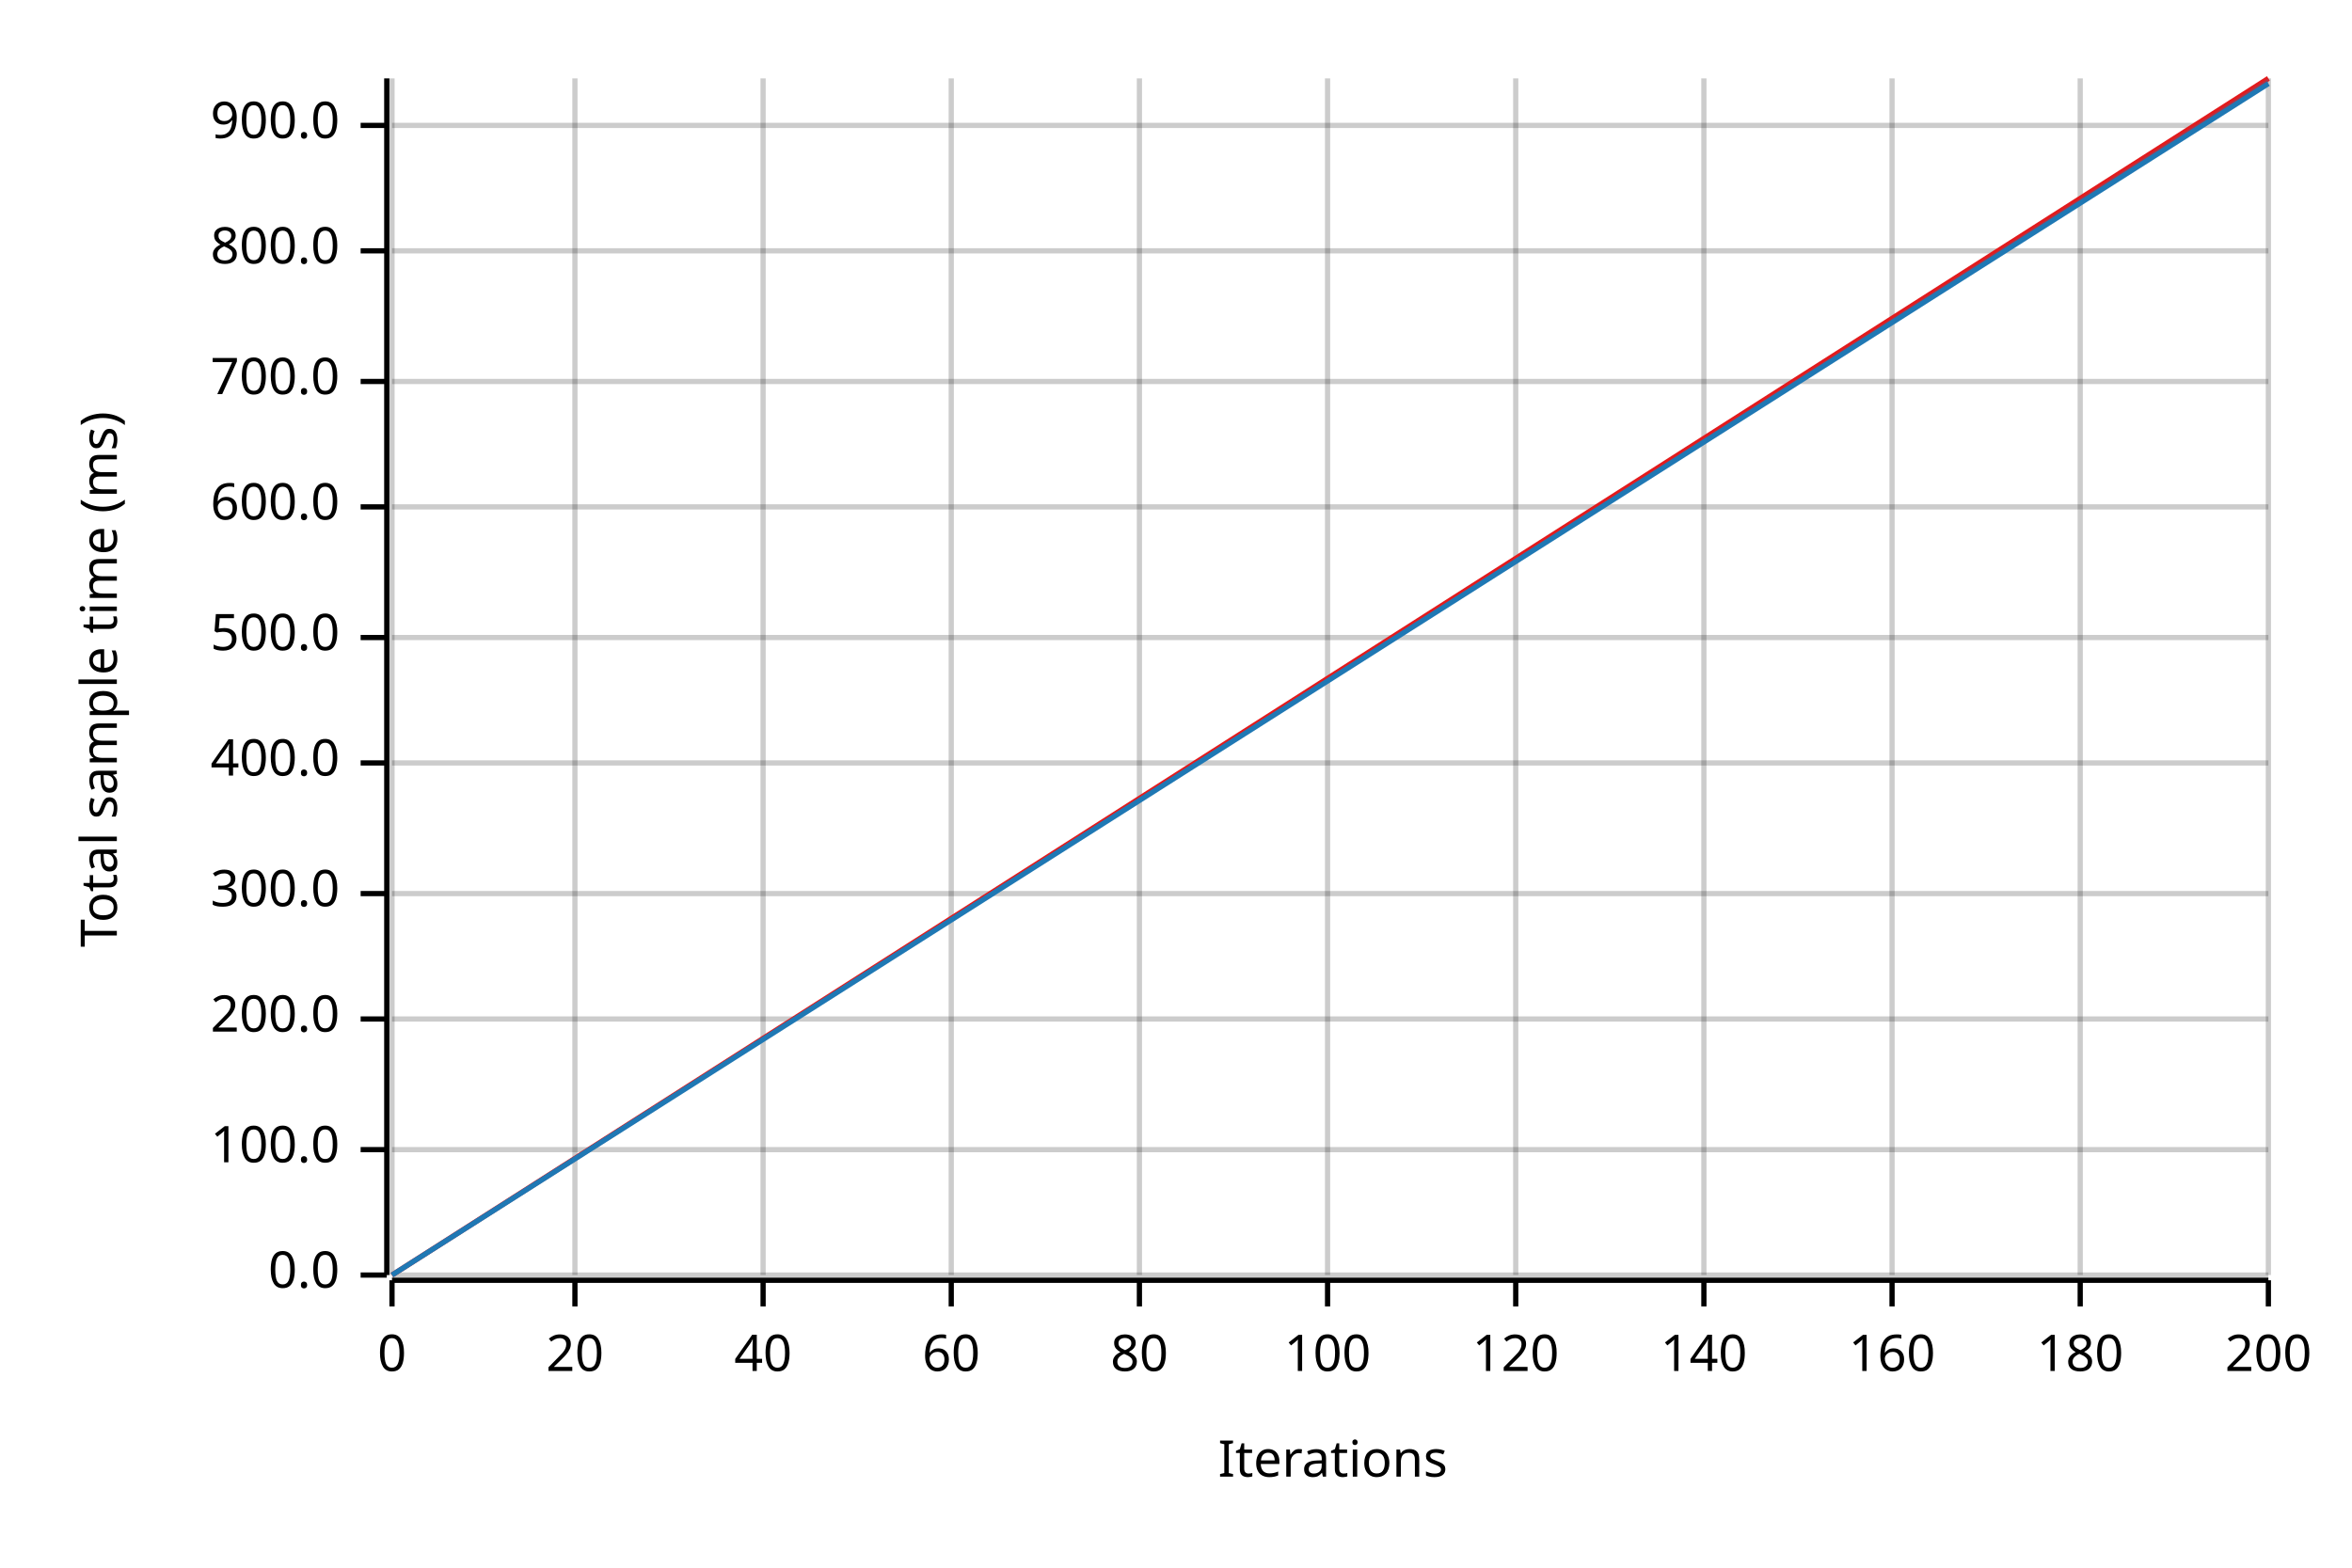
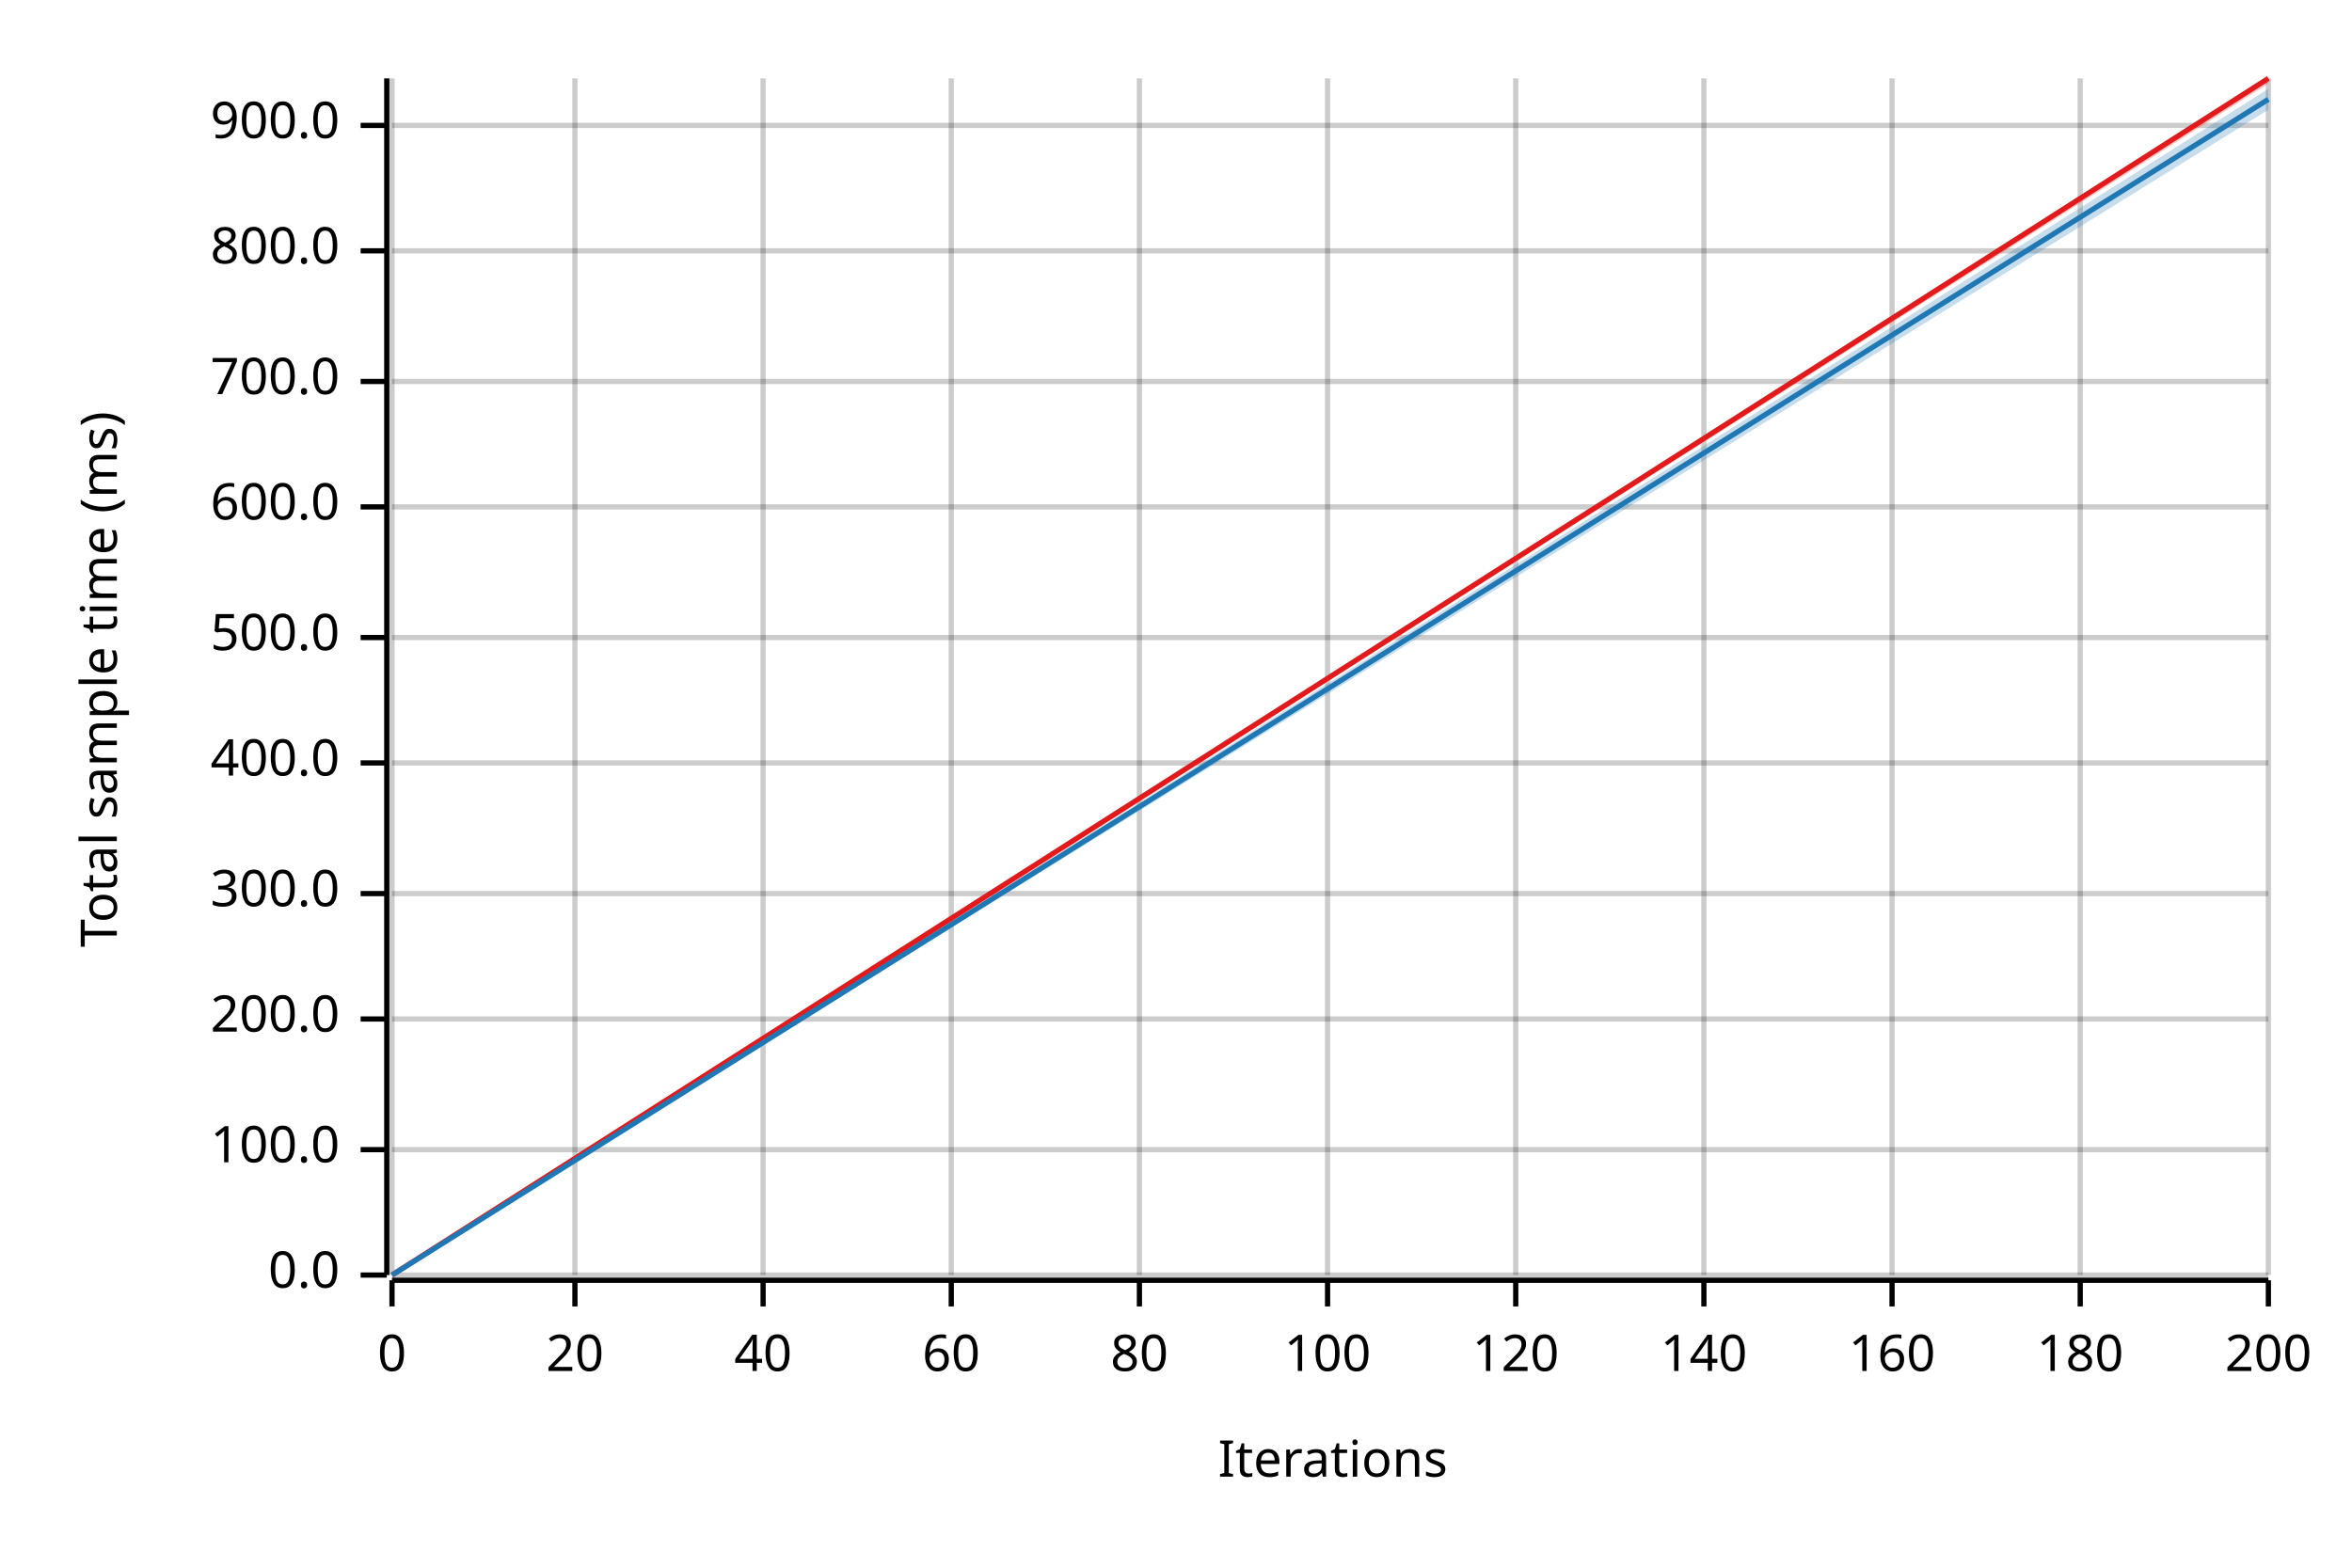
<svg xmlns="http://www.w3.org/2000/svg" width="450" height="300" viewBox="0 0 450 300">
  <text x="15" y="130" dy="0.76em" text-anchor="middle" font-family="sans-serif" font-size="9.677" opacity="1" fill="#000000" transform="rotate(270, 15, 130)">
Total sample time (ms)
</text>
  <text x="255" y="285" dy="-0.5ex" text-anchor="middle" font-family="sans-serif" font-size="9.677" opacity="1" fill="#000000">
Iterations
</text>
  <line opacity="0.2" stroke="#000000" stroke-width="1" x1="75" y1="244" x2="75" y2="15" />
  <line opacity="0.2" stroke="#000000" stroke-width="1" x1="110" y1="244" x2="110" y2="15" />
  <line opacity="0.2" stroke="#000000" stroke-width="1" x1="146" y1="244" x2="146" y2="15" />
  <line opacity="0.2" stroke="#000000" stroke-width="1" x1="182" y1="244" x2="182" y2="15" />
  <line opacity="0.2" stroke="#000000" stroke-width="1" x1="218" y1="244" x2="218" y2="15" />
  <line opacity="0.2" stroke="#000000" stroke-width="1" x1="254" y1="244" x2="254" y2="15" />
  <line opacity="0.2" stroke="#000000" stroke-width="1" x1="290" y1="244" x2="290" y2="15" />
  <line opacity="0.2" stroke="#000000" stroke-width="1" x1="326" y1="244" x2="326" y2="15" />
  <line opacity="0.2" stroke="#000000" stroke-width="1" x1="362" y1="244" x2="362" y2="15" />
  <line opacity="0.2" stroke="#000000" stroke-width="1" x1="398" y1="244" x2="398" y2="15" />
  <line opacity="0.2" stroke="#000000" stroke-width="1" x1="434" y1="244" x2="434" y2="15" />
  <line opacity="0.2" stroke="#000000" stroke-width="1" x1="75" y1="244" x2="434" y2="244" />
  <line opacity="0.2" stroke="#000000" stroke-width="1" x1="75" y1="220" x2="434" y2="220" />
  <line opacity="0.2" stroke="#000000" stroke-width="1" x1="75" y1="195" x2="434" y2="195" />
  <line opacity="0.2" stroke="#000000" stroke-width="1" x1="75" y1="171" x2="434" y2="171" />
  <line opacity="0.2" stroke="#000000" stroke-width="1" x1="75" y1="146" x2="434" y2="146" />
  <line opacity="0.2" stroke="#000000" stroke-width="1" x1="75" y1="122" x2="434" y2="122" />
  <line opacity="0.2" stroke="#000000" stroke-width="1" x1="75" y1="97" x2="434" y2="97" />
  <line opacity="0.2" stroke="#000000" stroke-width="1" x1="75" y1="73" x2="434" y2="73" />
  <line opacity="0.2" stroke="#000000" stroke-width="1" x1="75" y1="48" x2="434" y2="48" />
  <line opacity="0.2" stroke="#000000" stroke-width="1" x1="75" y1="24" x2="434" y2="24" />
  <polyline fill="none" opacity="1" stroke="#000000" stroke-width="1" points="74,15 74,244 " />
  <text x="65" y="244" dy="0.5ex" text-anchor="end" font-family="sans-serif" font-size="9.677" opacity="1" fill="#000000">
0.0
</text>
  <polyline fill="none" opacity="1" stroke="#000000" stroke-width="1" points="69,244 74,244 " />
  <text x="65" y="220" dy="0.5ex" text-anchor="end" font-family="sans-serif" font-size="9.677" opacity="1" fill="#000000">
100.0
</text>
  <polyline fill="none" opacity="1" stroke="#000000" stroke-width="1" points="69,220 74,220 " />
  <text x="65" y="195" dy="0.5ex" text-anchor="end" font-family="sans-serif" font-size="9.677" opacity="1" fill="#000000">
200.0
</text>
  <polyline fill="none" opacity="1" stroke="#000000" stroke-width="1" points="69,195 74,195 " />
  <text x="65" y="171" dy="0.5ex" text-anchor="end" font-family="sans-serif" font-size="9.677" opacity="1" fill="#000000">
300.0
</text>
  <polyline fill="none" opacity="1" stroke="#000000" stroke-width="1" points="69,171 74,171 " />
  <text x="65" y="146" dy="0.5ex" text-anchor="end" font-family="sans-serif" font-size="9.677" opacity="1" fill="#000000">
400.0
</text>
  <polyline fill="none" opacity="1" stroke="#000000" stroke-width="1" points="69,146 74,146 " />
  <text x="65" y="122" dy="0.5ex" text-anchor="end" font-family="sans-serif" font-size="9.677" opacity="1" fill="#000000">
500.0
</text>
  <polyline fill="none" opacity="1" stroke="#000000" stroke-width="1" points="69,122 74,122 " />
  <text x="65" y="97" dy="0.5ex" text-anchor="end" font-family="sans-serif" font-size="9.677" opacity="1" fill="#000000">
600.0
</text>
  <polyline fill="none" opacity="1" stroke="#000000" stroke-width="1" points="69,97 74,97 " />
  <text x="65" y="73" dy="0.5ex" text-anchor="end" font-family="sans-serif" font-size="9.677" opacity="1" fill="#000000">
700.0
</text>
  <polyline fill="none" opacity="1" stroke="#000000" stroke-width="1" points="69,73 74,73 " />
  <text x="65" y="48" dy="0.5ex" text-anchor="end" font-family="sans-serif" font-size="9.677" opacity="1" fill="#000000">
800.0
</text>
  <polyline fill="none" opacity="1" stroke="#000000" stroke-width="1" points="69,48 74,48 " />
  <text x="65" y="24" dy="0.5ex" text-anchor="end" font-family="sans-serif" font-size="9.677" opacity="1" fill="#000000">
900.0
</text>
  <polyline fill="none" opacity="1" stroke="#000000" stroke-width="1" points="69,24 74,24 " />
  <polyline fill="none" opacity="1" stroke="#000000" stroke-width="1" points="75,245 434,245 " />
  <text x="75" y="255" dy="0.76em" text-anchor="middle" font-family="sans-serif" font-size="9.677" opacity="1" fill="#000000">
0
</text>
  <polyline fill="none" opacity="1" stroke="#000000" stroke-width="1" points="75,245 75,250 " />
  <text x="110" y="255" dy="0.76em" text-anchor="middle" font-family="sans-serif" font-size="9.677" opacity="1" fill="#000000">
20
</text>
  <polyline fill="none" opacity="1" stroke="#000000" stroke-width="1" points="110,245 110,250 " />
  <text x="146" y="255" dy="0.76em" text-anchor="middle" font-family="sans-serif" font-size="9.677" opacity="1" fill="#000000">
40
</text>
  <polyline fill="none" opacity="1" stroke="#000000" stroke-width="1" points="146,245 146,250 " />
  <text x="182" y="255" dy="0.76em" text-anchor="middle" font-family="sans-serif" font-size="9.677" opacity="1" fill="#000000">
60
</text>
  <polyline fill="none" opacity="1" stroke="#000000" stroke-width="1" points="182,245 182,250 " />
  <text x="218" y="255" dy="0.76em" text-anchor="middle" font-family="sans-serif" font-size="9.677" opacity="1" fill="#000000">
80
</text>
  <polyline fill="none" opacity="1" stroke="#000000" stroke-width="1" points="218,245 218,250 " />
  <text x="254" y="255" dy="0.76em" text-anchor="middle" font-family="sans-serif" font-size="9.677" opacity="1" fill="#000000">
100
</text>
  <polyline fill="none" opacity="1" stroke="#000000" stroke-width="1" points="254,245 254,250 " />
  <text x="290" y="255" dy="0.76em" text-anchor="middle" font-family="sans-serif" font-size="9.677" opacity="1" fill="#000000">
120
</text>
  <polyline fill="none" opacity="1" stroke="#000000" stroke-width="1" points="290,245 290,250 " />
  <text x="326" y="255" dy="0.76em" text-anchor="middle" font-family="sans-serif" font-size="9.677" opacity="1" fill="#000000">
140
</text>
  <polyline fill="none" opacity="1" stroke="#000000" stroke-width="1" points="326,245 326,250 " />
  <text x="362" y="255" dy="0.76em" text-anchor="middle" font-family="sans-serif" font-size="9.677" opacity="1" fill="#000000">
160
</text>
  <polyline fill="none" opacity="1" stroke="#000000" stroke-width="1" points="362,245 362,250 " />
  <text x="398" y="255" dy="0.76em" text-anchor="middle" font-family="sans-serif" font-size="9.677" opacity="1" fill="#000000">
180
</text>
  <polyline fill="none" opacity="1" stroke="#000000" stroke-width="1" points="398,245 398,250 " />
  <text x="434" y="255" dy="0.76em" text-anchor="middle" font-family="sans-serif" font-size="9.677" opacity="1" fill="#000000">
200
</text>
  <polyline fill="none" opacity="1" stroke="#000000" stroke-width="1" points="434,245 434,250 " />
  <polyline fill="none" opacity="1" stroke="#E31A1C" stroke-width="1" points="75,244 434,15 " />
  <polygon opacity="0.25" fill="#E31A1C" points="75,244 434,16 434,15 " />
-   <polyline fill="none" opacity="1" stroke="#1F78B4" stroke-width="1" points="75,244 434,16 " />
-   <polygon opacity="0.25" fill="#1F78B4" points="75,244 434,16 434,15 " />
+   <polyline fill="none" opacity="1" stroke="#1F78B4" stroke-width="1" points="75,244 434,19 " />
+   <polygon opacity="0.25" fill="#1F78B4" points="75,244 434,21 434,17 " />
</svg>
